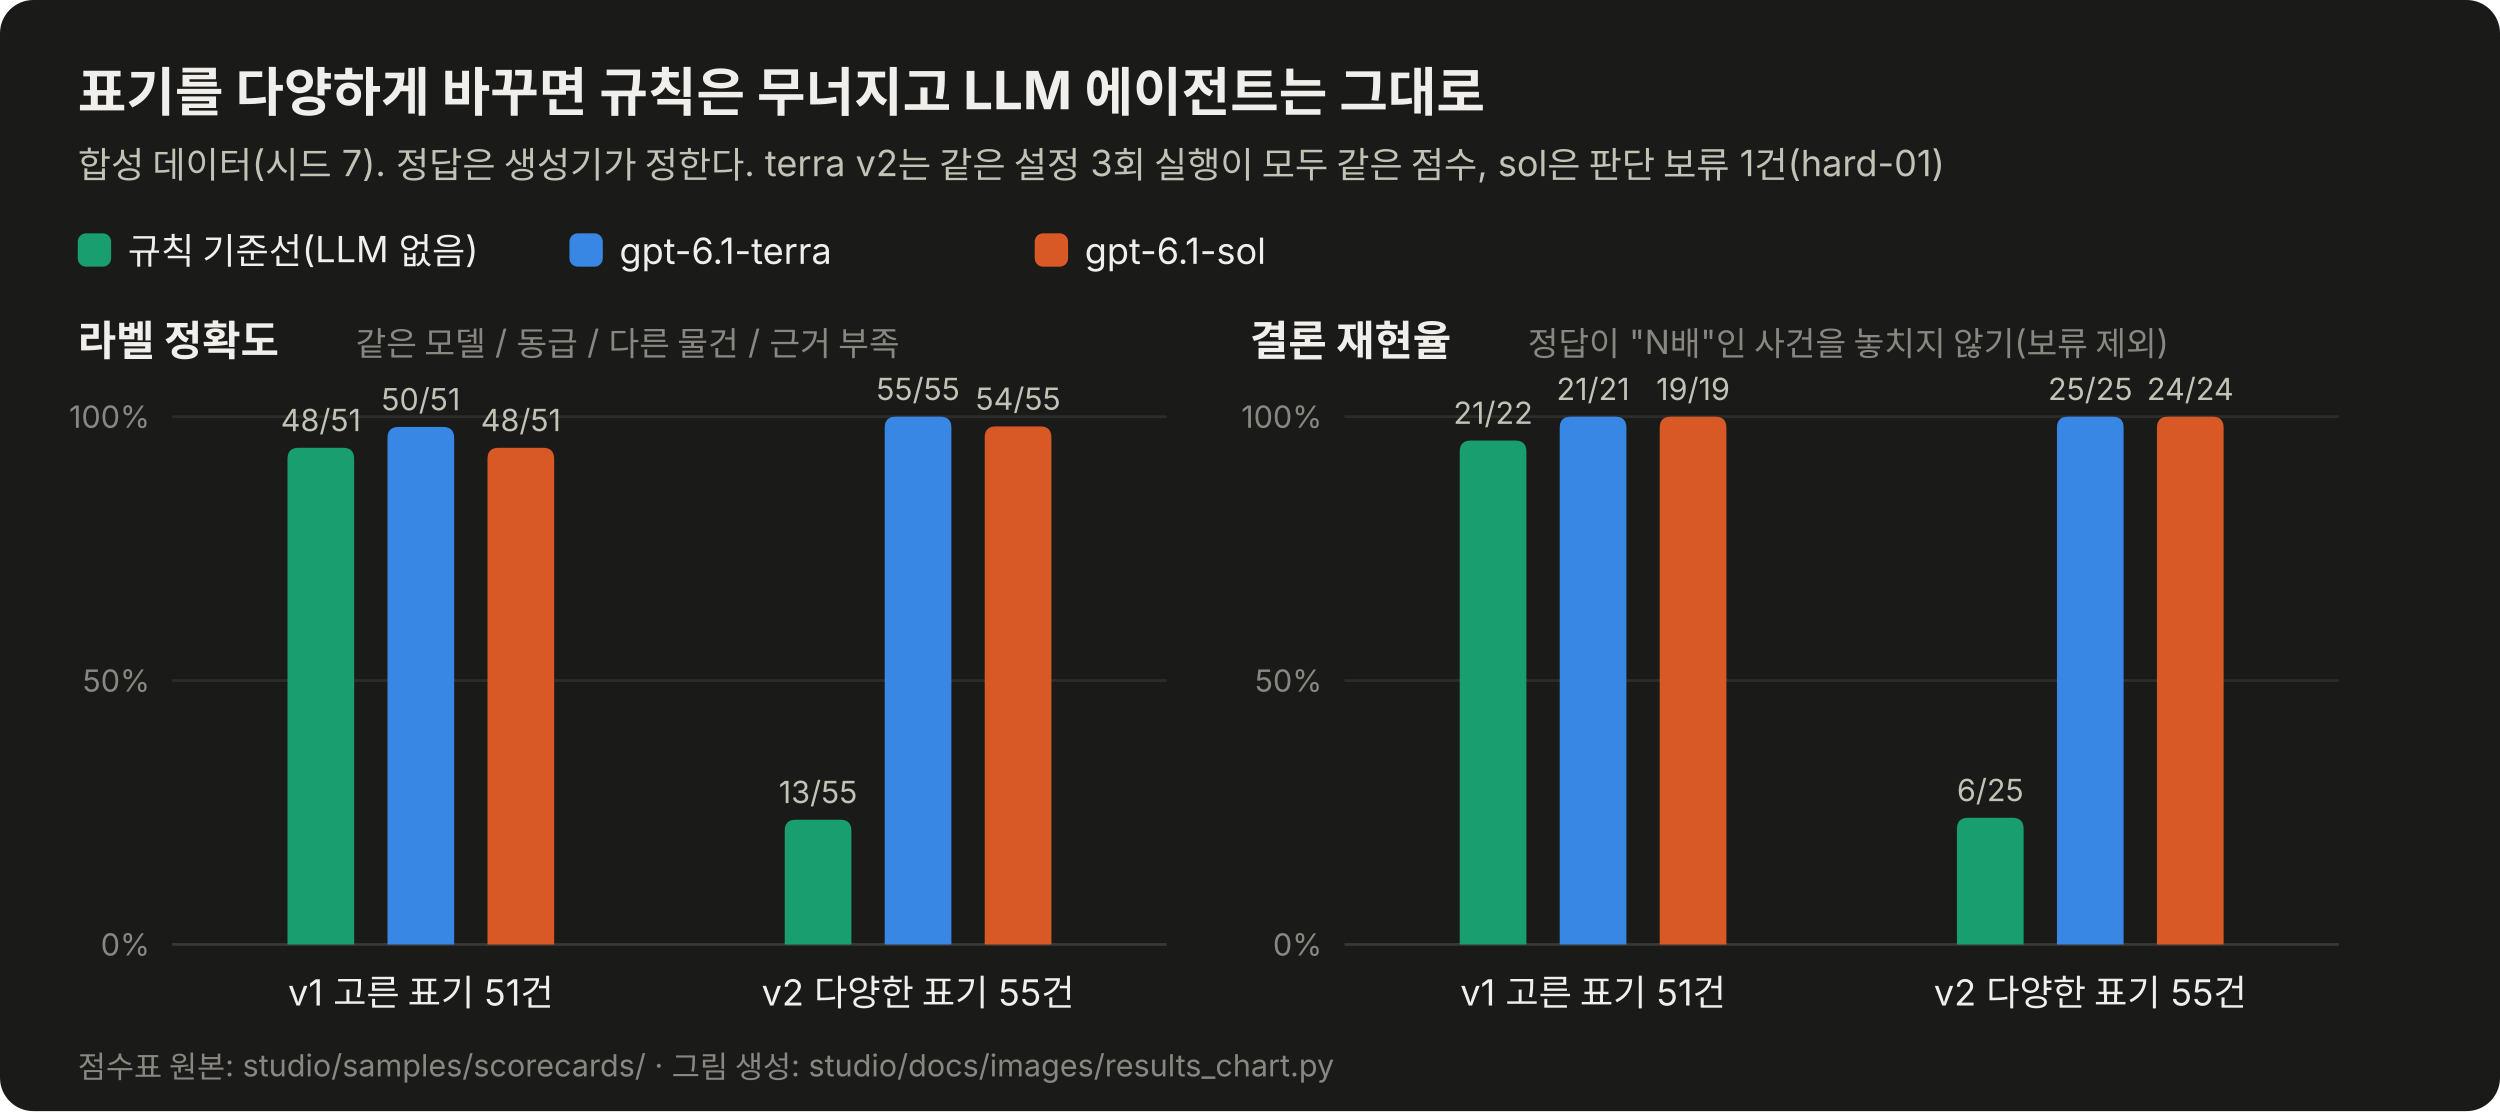
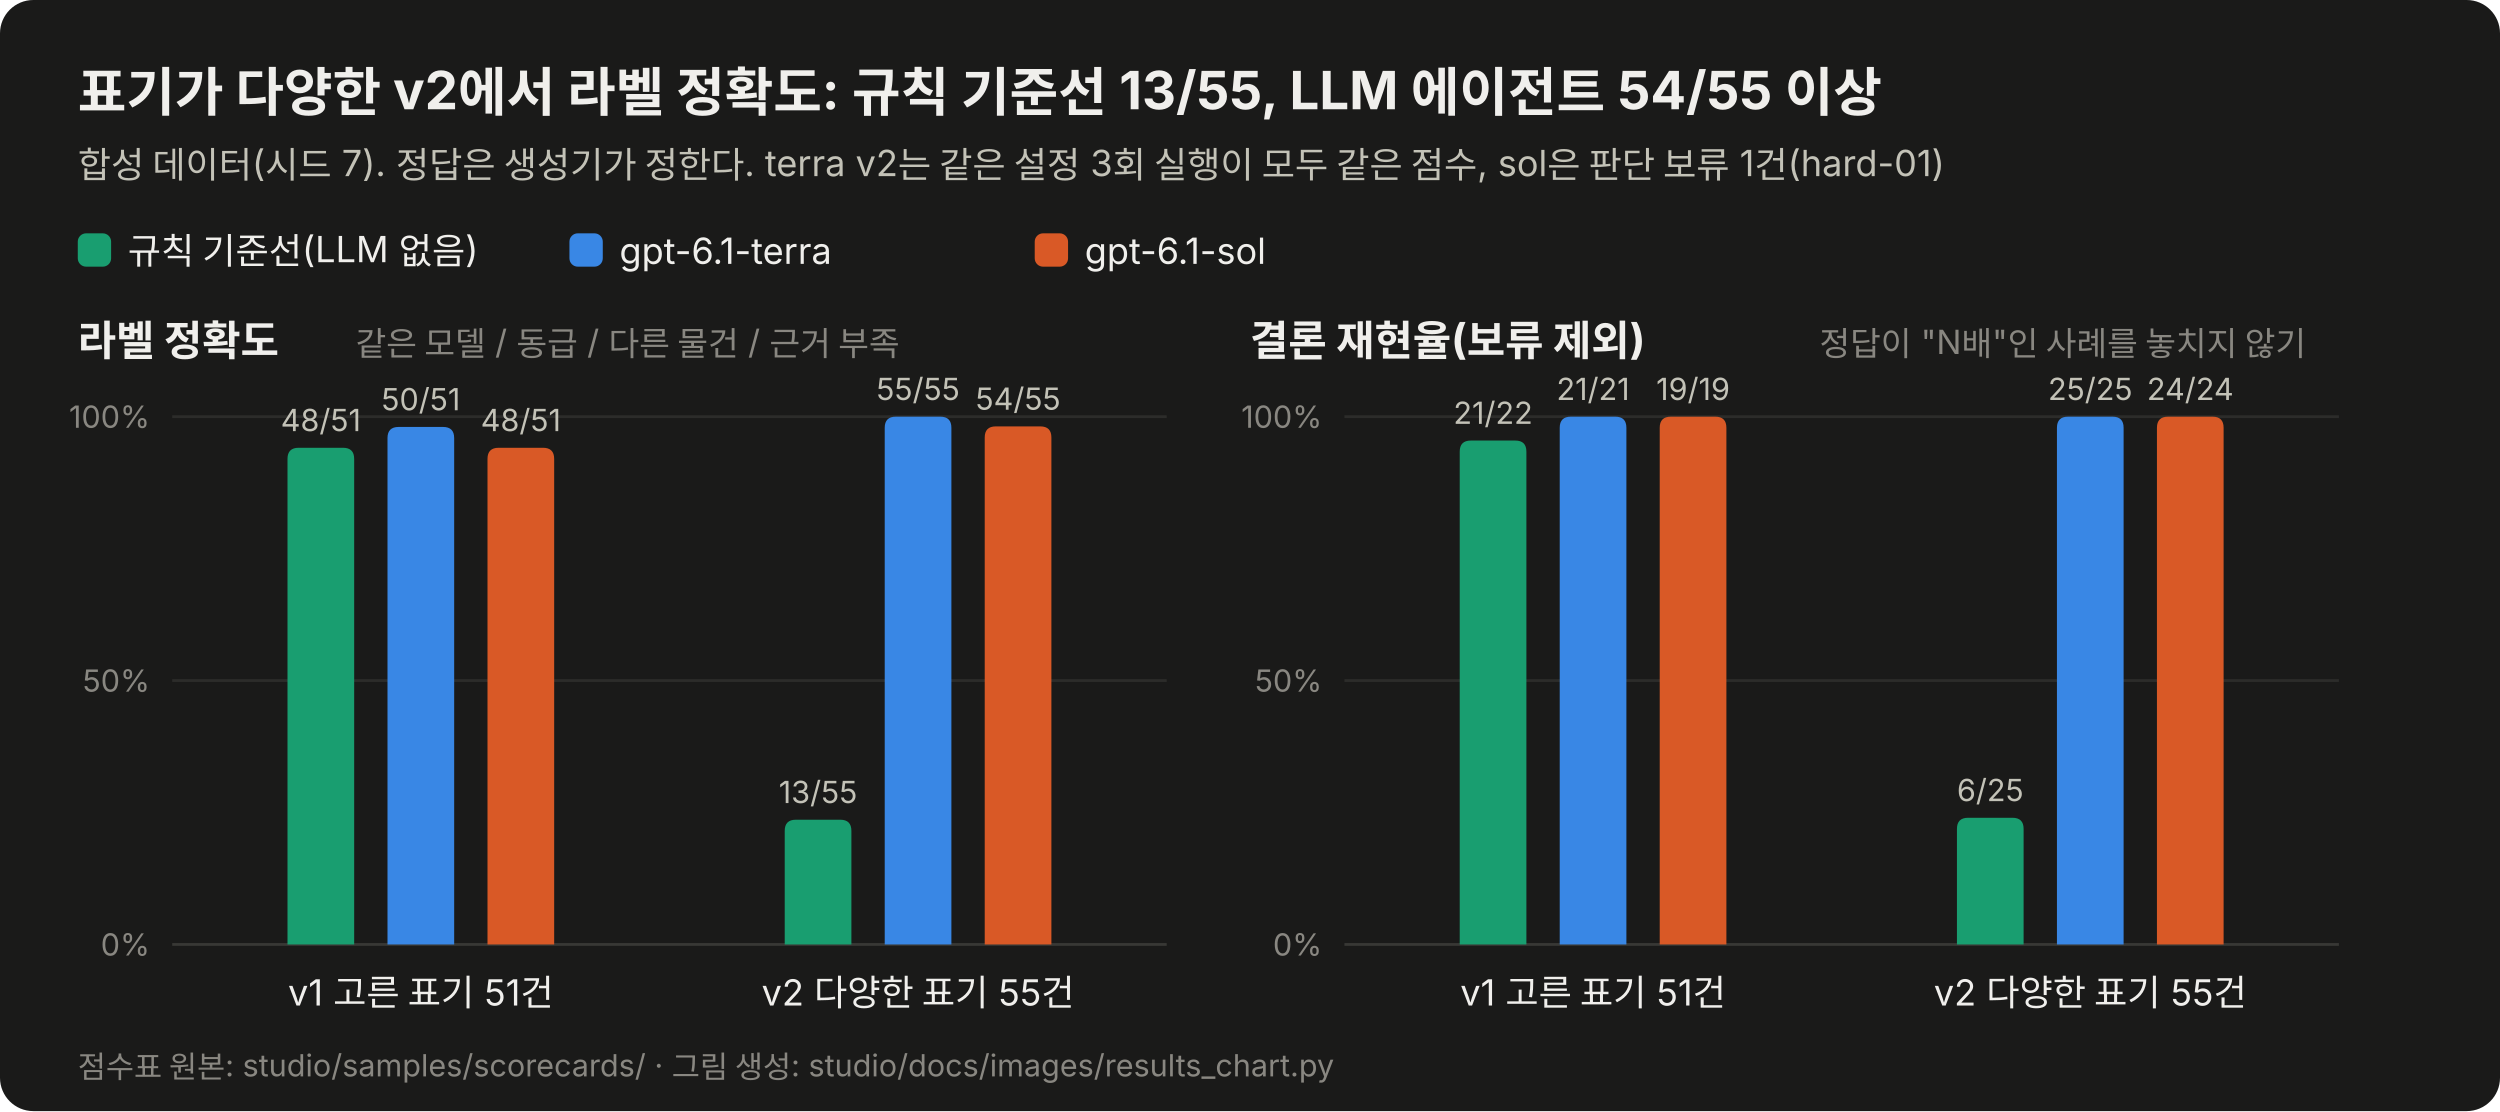
<svg xmlns="http://www.w3.org/2000/svg" width="900" height="400" viewBox="0 0 900 400" font-family="-apple-system, BlinkMacSystemFont, 'Apple SD Gothic Neo', 'Noto Sans KR', 'Malgun Gothic', sans-serif" role="img" aria-labelledby="title desc">
  <rect width="900" height="400" rx="12" fill="#1a1a19" />
-   <text x="28" y="40" font-size="19" font-weight="700" fill="#f0efec">표기를 다양하게 바꾸면 규칙은 무너지고 LLM 에이전트는 그대로</text>
+   <text x="28" y="40" font-size="19" font-weight="700" fill="#f0efec">표기가 다양한 v2에서 라벨 정확도: 규칙 기준선 13/55, LLM 에이전트 54/55 이상</text>
  <text x="28" y="64" font-size="13" fill="#c3c2b7">합성 데이터(시드 7). 정답은 생성기가 정한다. terra v2는 같은 설정 3회 실행이 모두 같은 점수, sol은 판단 보류 1건(hard-01)</text>
  <rect x="28" y="84" width="12" height="12" rx="3" fill="#199e70" />
  <text x="46" y="95" font-size="13" fill="#f0efec">규칙 기준선(LLM 없음)</text>
  <rect x="205.0" y="84" width="12" height="12" rx="3" fill="#3987e5" />
  <text x="223.0" y="95" font-size="13" fill="#f0efec">gpt-6.1-terra</text>
  <rect x="372.5" y="84" width="12" height="12" rx="3" fill="#d95926" />
  <text x="390.5" y="95" font-size="13" fill="#f0efec">gpt-6.1-sol</text>
  <text x="28.0" y="128" font-size="15" font-weight="700" fill="#f0efec">라벨 정확도</text>
  <text x="128.0" y="128" font-size="12" fill="#898781">같은 모델 / 동급 / 다른 물건 / 근거 부족</text>
  <line x1="62.0" x2="420.0" y1="340.0" y2="340.0" stroke="#383835" stroke-width="1" />
  <text x="54.0" y="344.0" font-size="11" text-anchor="end" fill="#898781">0%</text>
  <line x1="62.0" x2="420.0" y1="245.0" y2="245.0" stroke="#2c2c2a" stroke-width="1" />
  <text x="54.0" y="249.0" font-size="11" text-anchor="end" fill="#898781">50%</text>
  <line x1="62.0" x2="420.0" y1="150.0" y2="150.0" stroke="#2c2c2a" stroke-width="1" />
  <text x="54.0" y="154.0" font-size="11" text-anchor="end" fill="#898781">100%</text>
  <path d="M103.5,340.0 V165.2 Q103.5,161.2 107.5,161.2 H123.5 Q127.5,161.2 127.5,165.2 V340.0 Z" fill="#199e70" />
  <text x="115.5" y="155.2" font-size="11" text-anchor="middle" fill="#c3c2b7">48/51</text>
  <path d="M139.5,340.0 V157.7 Q139.5,153.7 143.5,153.7 H159.5 Q163.5,153.7 163.5,157.7 V340.0 Z" fill="#3987e5" />
  <text x="151.5" y="147.7" font-size="11" text-anchor="middle" fill="#c3c2b7">50/51</text>
  <path d="M175.5,340.0 V165.2 Q175.5,161.2 179.5,161.2 H195.5 Q199.5,161.2 199.5,165.2 V340.0 Z" fill="#d95926" />
  <text x="187.5" y="155.2" font-size="11" text-anchor="middle" fill="#c3c2b7">48/51</text>
  <text x="151.5" y="362.0" font-size="13" text-anchor="middle" fill="#f0efec">v1 고른 표기 51건</text>
  <path d="M282.5,340.0 V299.1 Q282.5,295.1 286.5,295.1 H302.5 Q306.5,295.1 306.5,299.1 V340.0 Z" fill="#199e70" />
  <text x="294.5" y="289.1" font-size="11" text-anchor="middle" fill="#c3c2b7">13/55</text>
  <path d="M318.5,340.0 V154.0 Q318.5,150.0 322.5,150.0 H338.5 Q342.5,150.0 342.5,154.0 V340.0 Z" fill="#3987e5" />
  <text x="330.5" y="144.0" font-size="11" text-anchor="middle" fill="#c3c2b7">55/55</text>
  <path d="M354.5,340.0 V157.5 Q354.5,153.5 358.5,153.5 H374.5 Q378.5,153.5 378.5,157.5 V340.0 Z" fill="#d95926" />
  <text x="366.5" y="147.5" font-size="11" text-anchor="middle" fill="#c3c2b7">54/55</text>
  <text x="330.5" y="362.0" font-size="13" text-anchor="middle" fill="#f0efec">v2 다양한 표기 55건</text>
-   <text x="450.0" y="128" font-size="15" font-weight="700" fill="#f0efec">결론 재현율</text>
-   <text x="550.0" y="128" font-size="12" fill="#898781">정답이 "N배"인 사건을 놓치지 않기(보류 제외)</text>
+   <text x="450.0" y="128" font-size="15" font-weight="700" fill="#f0efec">결론 재현율(보류 제외)</text>
+   <text x="655.0" y="128" font-size="12" fill="#898781">정답이 "N배"인 사례를 놓치지 않기</text>
  <line x1="484.0" x2="842.0" y1="340.0" y2="340.0" stroke="#383835" stroke-width="1" />
  <text x="476.0" y="344.0" font-size="11" text-anchor="end" fill="#898781">0%</text>
  <line x1="484.0" x2="842.0" y1="245.0" y2="245.0" stroke="#2c2c2a" stroke-width="1" />
  <text x="476.0" y="249.0" font-size="11" text-anchor="end" fill="#898781">50%</text>
  <line x1="484.0" x2="842.0" y1="150.0" y2="150.0" stroke="#2c2c2a" stroke-width="1" />
  <text x="476.0" y="154.0" font-size="11" text-anchor="end" fill="#898781">100%</text>
  <path d="M525.5,340.0 V162.6 Q525.5,158.6 529.5,158.6 H545.5 Q549.5,158.6 549.5,162.6 V340.0 Z" fill="#199e70" />
  <text x="537.5" y="152.6" font-size="11" text-anchor="middle" fill="#c3c2b7">21/22</text>
  <path d="M561.5,340.0 V154.0 Q561.5,150.0 565.5,150.0 H581.5 Q585.5,150.0 585.5,154.0 V340.0 Z" fill="#3987e5" />
  <text x="573.5" y="144.0" font-size="11" text-anchor="middle" fill="#c3c2b7">21/21</text>
  <path d="M597.5,340.0 V154.0 Q597.5,150.0 601.5,150.0 H617.5 Q621.5,150.0 621.5,154.0 V340.0 Z" fill="#d95926" />
  <text x="609.5" y="144.0" font-size="11" text-anchor="middle" fill="#c3c2b7">19/19</text>
  <text x="573.5" y="362.0" font-size="13" text-anchor="middle" fill="#f0efec">v1 고른 표기 51건</text>
  <path d="M704.5,340.0 V298.4 Q704.5,294.4 708.5,294.4 H724.5 Q728.5,294.4 728.5,298.4 V340.0 Z" fill="#199e70" />
  <text x="716.5" y="288.4" font-size="11" text-anchor="middle" fill="#c3c2b7">6/25</text>
  <path d="M740.5,340.0 V154.0 Q740.5,150.0 744.5,150.0 H760.5 Q764.5,150.0 764.5,154.0 V340.0 Z" fill="#3987e5" />
  <text x="752.5" y="144.0" font-size="11" text-anchor="middle" fill="#c3c2b7">25/25</text>
  <path d="M776.5,340.0 V154.0 Q776.5,150.0 780.5,150.0 H796.5 Q800.5,150.0 800.5,154.0 V340.0 Z" fill="#d95926" />
  <text x="788.5" y="144.0" font-size="11" text-anchor="middle" fill="#c3c2b7">24/24</text>
  <text x="752.5" y="362.0" font-size="13" text-anchor="middle" fill="#f0efec">v2 다양한 표기 55건</text>
  <text x="28" y="388" font-size="11" fill="#898781">점수표 원본: studio/samples/scorecards/ · 그림 생성: studio/docs/images/results_chart.py</text>
</svg>
